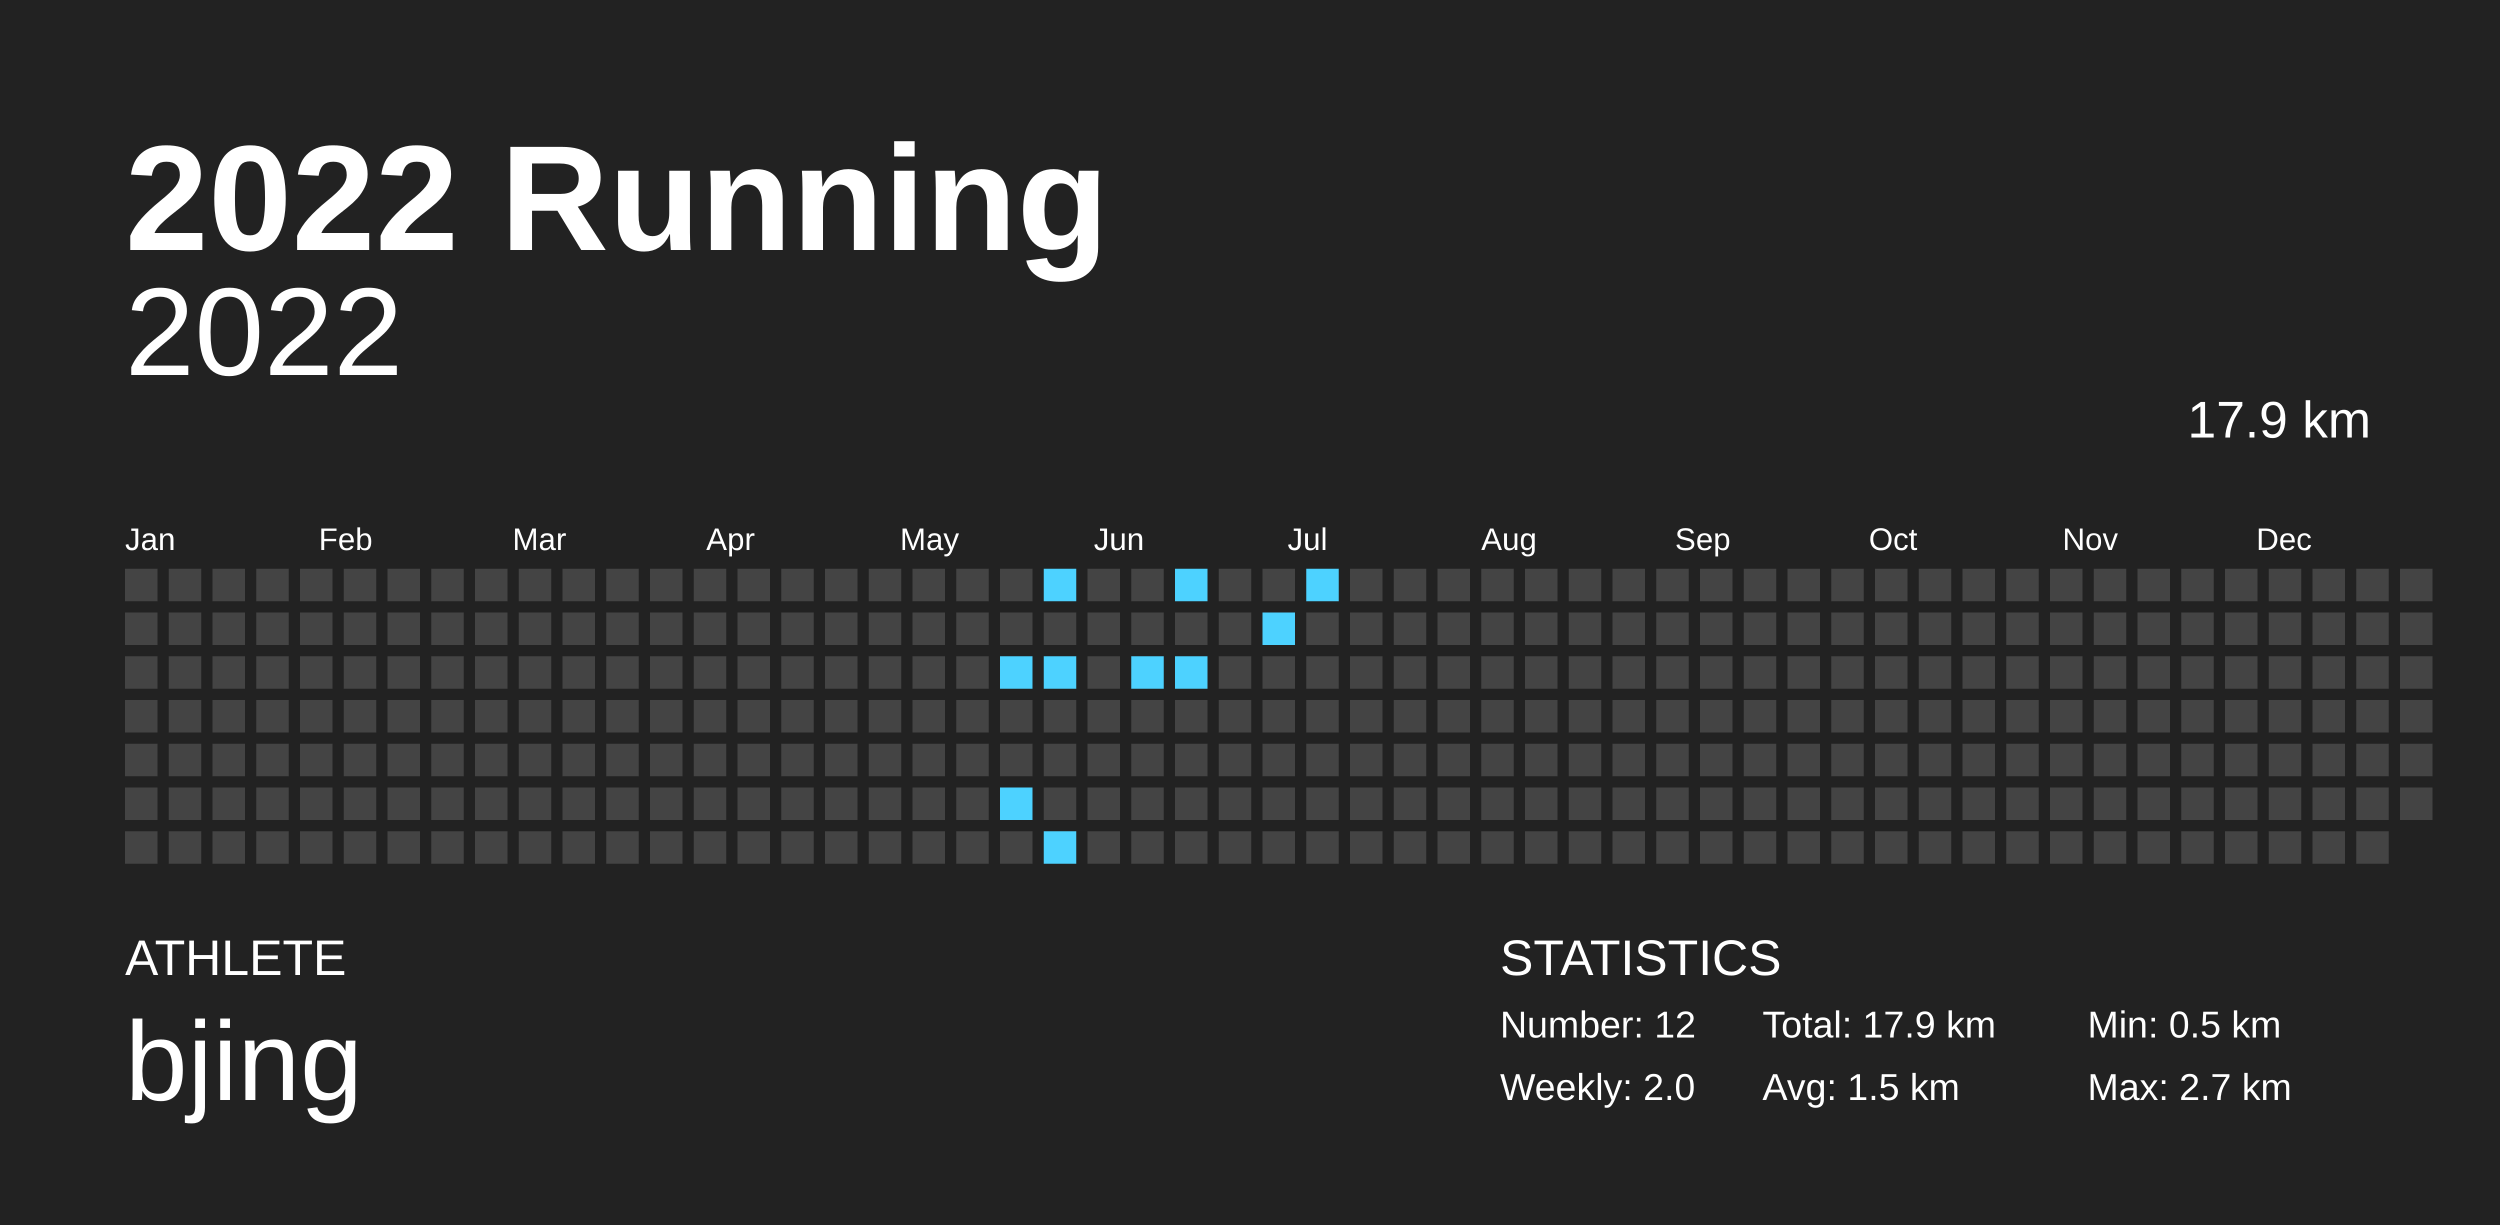
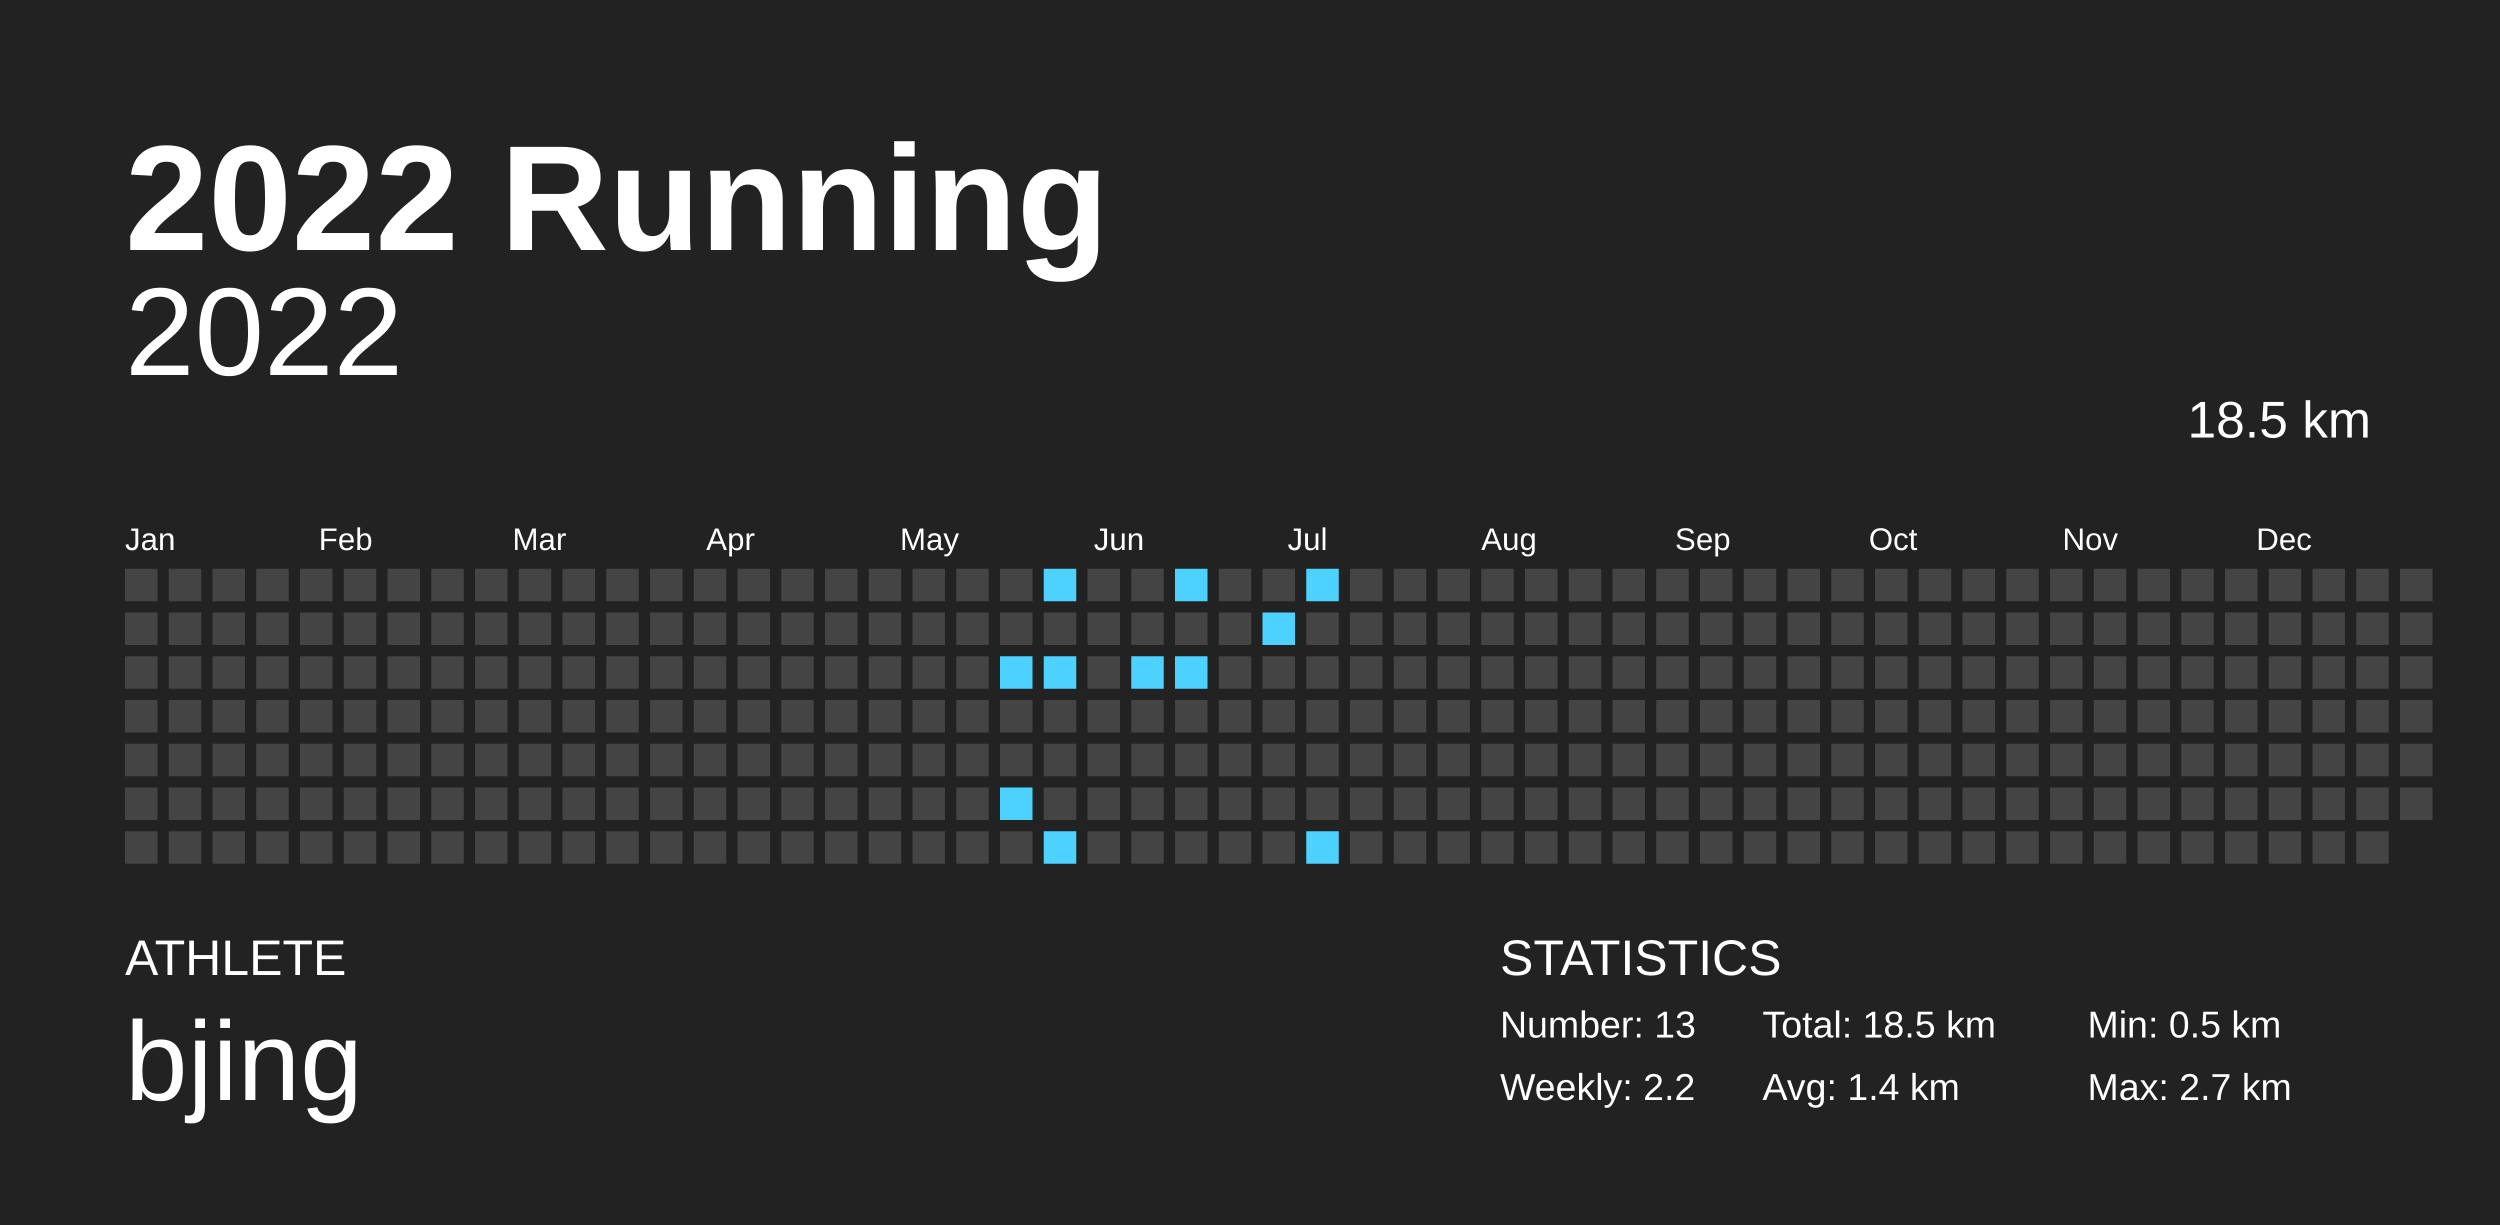
<svg xmlns="http://www.w3.org/2000/svg" baseProfile="full" height="98mm" version="1.1" viewBox="0,0,200,98" width="200mm">
  <defs />
  <rect fill="#222222" height="98" width="200" x="0" y="0" />
  <text fill="#FFFFFF" style="font-size:12px; font-family:Arial; font-weight:bold;" x="10" y="20">2022 Running</text>
  <text fill="#FFFFFF" style="font-size:4px; font-family:Arial" x="10" y="78">ATHLETE</text>
  <text fill="#FFFFFF" style="font-size:9px; font-family:Arial" x="10" y="88">bjing</text>
  <text fill="#FFFFFF" style="font-size:4px; font-family:Arial" x="120" y="78">STATISTICS</text>
-   <text fill="#FFFFFF" style="font-size:3px; font-family:Arial" x="120" y="83">Number: 12</text>
-   <text fill="#FFFFFF" style="font-size:3px; font-family:Arial" x="120" y="88">Weekly: 2.0</text>
-   <text fill="#FFFFFF" style="font-size:3px; font-family:Arial" x="141" y="83">Total: 17.9 km</text>
-   <text fill="#FFFFFF" style="font-size:3px; font-family:Arial" x="141" y="88">Avg: 1.5 km</text>
+   <text fill="#FFFFFF" style="font-size:3px; font-family:Arial" x="120" y="83">Number: 13</text>
+   <text fill="#FFFFFF" style="font-size:3px; font-family:Arial" x="120" y="88">Weekly: 2.2</text>
+   <text fill="#FFFFFF" style="font-size:3px; font-family:Arial" x="141" y="83">Total: 18.5 km</text>
+   <text fill="#FFFFFF" style="font-size:3px; font-family:Arial" x="141" y="88">Avg: 1.4 km</text>
  <text fill="#FFFFFF" style="font-size:3px; font-family:Arial" x="167" y="83">Min: 0.5 km</text>
  <text fill="#FFFFFF" style="font-size:3px; font-family:Arial" x="167" y="88">Max: 2.7 km</text>
  <text alignment-baseline="hanging" fill="#FFFFFF" style="font-size:10.0px; font-family:Arial;" x="10" y="30">2022</text>
-   <text alignment-baseline="hanging" fill="#FFFFFF" style="font-size:4.125px; font-family:Arial;" x="175" y="35">17.9 km</text>
+   <text alignment-baseline="hanging" fill="#FFFFFF" style="font-size:4.125px; font-family:Arial;" x="175" y="35">18.5 km</text>
  <text fill="#FFFFFF" style="font-size:2.5px; font-family:Arial" x="10.0" y="44">Jan</text>
  <text fill="#FFFFFF" style="font-size:2.5px; font-family:Arial" x="25.5" y="44">Feb</text>
  <text fill="#FFFFFF" style="font-size:2.5px; font-family:Arial" x="41.0" y="44">Mar</text>
  <text fill="#FFFFFF" style="font-size:2.5px; font-family:Arial" x="56.5" y="44">Apr</text>
  <text fill="#FFFFFF" style="font-size:2.5px; font-family:Arial" x="72.0" y="44">May</text>
  <text fill="#FFFFFF" style="font-size:2.5px; font-family:Arial" x="87.5" y="44">Jun</text>
  <text fill="#FFFFFF" style="font-size:2.5px; font-family:Arial" x="103.0" y="44">Jul</text>
  <text fill="#FFFFFF" style="font-size:2.5px; font-family:Arial" x="118.5" y="44">Aug</text>
  <text fill="#FFFFFF" style="font-size:2.5px; font-family:Arial" x="134.0" y="44">Sep</text>
  <text fill="#FFFFFF" style="font-size:2.5px; font-family:Arial" x="149.5" y="44">Oct</text>
  <text fill="#FFFFFF" style="font-size:2.5px; font-family:Arial" x="165.0" y="44">Nov</text>
  <text fill="#FFFFFF" style="font-size:2.5px; font-family:Arial" x="180.5" y="44">Dec</text>
  <rect fill="#444444" height="2.6" width="2.6" x="10.0" y="45.5" />
  <rect fill="#444444" height="2.6" width="2.6" x="10.0" y="49.0" />
  <rect fill="#444444" height="2.6" width="2.6" x="10.0" y="52.5" />
  <rect fill="#444444" height="2.6" width="2.6" x="10.0" y="56.0" />
  <rect fill="#444444" height="2.6" width="2.6" x="10.0" y="59.5" />
  <rect fill="#444444" height="2.6" width="2.6" x="10.0" y="63.0" />
  <rect fill="#444444" height="2.6" width="2.6" x="10.0" y="66.5" />
  <rect fill="#444444" height="2.6" width="2.6" x="13.5" y="45.5" />
  <rect fill="#444444" height="2.6" width="2.6" x="13.5" y="49.0" />
  <rect fill="#444444" height="2.6" width="2.6" x="13.5" y="52.5" />
  <rect fill="#444444" height="2.6" width="2.6" x="13.5" y="56.0" />
  <rect fill="#444444" height="2.6" width="2.6" x="13.5" y="59.5" />
  <rect fill="#444444" height="2.6" width="2.6" x="13.5" y="63.0" />
  <rect fill="#444444" height="2.6" width="2.6" x="13.5" y="66.5" />
  <rect fill="#444444" height="2.6" width="2.6" x="17.0" y="45.5" />
  <rect fill="#444444" height="2.6" width="2.6" x="17.0" y="49.0" />
  <rect fill="#444444" height="2.6" width="2.6" x="17.0" y="52.5" />
  <rect fill="#444444" height="2.6" width="2.6" x="17.0" y="56.0" />
  <rect fill="#444444" height="2.6" width="2.6" x="17.0" y="59.5" />
  <rect fill="#444444" height="2.6" width="2.6" x="17.0" y="63.0" />
  <rect fill="#444444" height="2.6" width="2.6" x="17.0" y="66.5" />
  <rect fill="#444444" height="2.6" width="2.6" x="20.5" y="45.5" />
  <rect fill="#444444" height="2.6" width="2.6" x="20.5" y="49.0" />
  <rect fill="#444444" height="2.6" width="2.6" x="20.5" y="52.5" />
  <rect fill="#444444" height="2.6" width="2.6" x="20.5" y="56.0" />
  <rect fill="#444444" height="2.6" width="2.6" x="20.5" y="59.5" />
  <rect fill="#444444" height="2.6" width="2.6" x="20.5" y="63.0" />
  <rect fill="#444444" height="2.6" width="2.6" x="20.5" y="66.5" />
  <rect fill="#444444" height="2.6" width="2.6" x="24.0" y="45.5" />
  <rect fill="#444444" height="2.6" width="2.6" x="24.0" y="49.0" />
  <rect fill="#444444" height="2.6" width="2.6" x="24.0" y="52.5" />
  <rect fill="#444444" height="2.6" width="2.6" x="24.0" y="56.0" />
  <rect fill="#444444" height="2.6" width="2.6" x="24.0" y="59.5" />
  <rect fill="#444444" height="2.6" width="2.6" x="24.0" y="63.0" />
  <rect fill="#444444" height="2.6" width="2.6" x="24.0" y="66.5" />
  <rect fill="#444444" height="2.6" width="2.6" x="27.5" y="45.5" />
  <rect fill="#444444" height="2.6" width="2.6" x="27.5" y="49.0" />
  <rect fill="#444444" height="2.6" width="2.6" x="27.5" y="52.5" />
  <rect fill="#444444" height="2.6" width="2.6" x="27.5" y="56.0" />
  <rect fill="#444444" height="2.6" width="2.6" x="27.5" y="59.5" />
  <rect fill="#444444" height="2.6" width="2.6" x="27.5" y="63.0" />
  <rect fill="#444444" height="2.6" width="2.6" x="27.5" y="66.5" />
  <rect fill="#444444" height="2.6" width="2.6" x="31.0" y="45.5" />
  <rect fill="#444444" height="2.6" width="2.6" x="31.0" y="49.0" />
  <rect fill="#444444" height="2.6" width="2.6" x="31.0" y="52.5" />
  <rect fill="#444444" height="2.6" width="2.6" x="31.0" y="56.0" />
  <rect fill="#444444" height="2.6" width="2.6" x="31.0" y="59.5" />
  <rect fill="#444444" height="2.6" width="2.6" x="31.0" y="63.0" />
  <rect fill="#444444" height="2.6" width="2.6" x="31.0" y="66.5" />
  <rect fill="#444444" height="2.6" width="2.6" x="34.5" y="45.5" />
  <rect fill="#444444" height="2.6" width="2.6" x="34.5" y="49.0" />
  <rect fill="#444444" height="2.6" width="2.6" x="34.5" y="52.5" />
  <rect fill="#444444" height="2.6" width="2.6" x="34.5" y="56.0" />
  <rect fill="#444444" height="2.6" width="2.6" x="34.5" y="59.5" />
  <rect fill="#444444" height="2.6" width="2.6" x="34.5" y="63.0" />
  <rect fill="#444444" height="2.6" width="2.6" x="34.5" y="66.5" />
  <rect fill="#444444" height="2.6" width="2.6" x="38.0" y="45.5" />
  <rect fill="#444444" height="2.6" width="2.6" x="38.0" y="49.0" />
  <rect fill="#444444" height="2.6" width="2.6" x="38.0" y="52.5" />
  <rect fill="#444444" height="2.6" width="2.6" x="38.0" y="56.0" />
  <rect fill="#444444" height="2.6" width="2.6" x="38.0" y="59.5" />
  <rect fill="#444444" height="2.6" width="2.6" x="38.0" y="63.0" />
  <rect fill="#444444" height="2.6" width="2.6" x="38.0" y="66.5" />
  <rect fill="#444444" height="2.6" width="2.6" x="41.5" y="45.5" />
  <rect fill="#444444" height="2.6" width="2.6" x="41.5" y="49.0" />
  <rect fill="#444444" height="2.6" width="2.6" x="41.5" y="52.5" />
  <rect fill="#444444" height="2.6" width="2.6" x="41.5" y="56.0" />
  <rect fill="#444444" height="2.6" width="2.6" x="41.5" y="59.5" />
  <rect fill="#444444" height="2.6" width="2.6" x="41.5" y="63.0" />
  <rect fill="#444444" height="2.6" width="2.6" x="41.5" y="66.5" />
  <rect fill="#444444" height="2.6" width="2.6" x="45.0" y="45.5" />
  <rect fill="#444444" height="2.6" width="2.6" x="45.0" y="49.0" />
  <rect fill="#444444" height="2.6" width="2.6" x="45.0" y="52.5" />
  <rect fill="#444444" height="2.6" width="2.6" x="45.0" y="56.0" />
  <rect fill="#444444" height="2.6" width="2.6" x="45.0" y="59.5" />
  <rect fill="#444444" height="2.6" width="2.6" x="45.0" y="63.0" />
  <rect fill="#444444" height="2.6" width="2.6" x="45.0" y="66.5" />
  <rect fill="#444444" height="2.6" width="2.6" x="48.5" y="45.5" />
  <rect fill="#444444" height="2.6" width="2.6" x="48.5" y="49.0" />
  <rect fill="#444444" height="2.6" width="2.6" x="48.5" y="52.5" />
  <rect fill="#444444" height="2.6" width="2.6" x="48.5" y="56.0" />
  <rect fill="#444444" height="2.6" width="2.6" x="48.5" y="59.5" />
  <rect fill="#444444" height="2.6" width="2.6" x="48.5" y="63.0" />
  <rect fill="#444444" height="2.6" width="2.6" x="48.5" y="66.5" />
  <rect fill="#444444" height="2.6" width="2.6" x="52.0" y="45.5" />
  <rect fill="#444444" height="2.6" width="2.6" x="52.0" y="49.0" />
  <rect fill="#444444" height="2.6" width="2.6" x="52.0" y="52.5" />
  <rect fill="#444444" height="2.6" width="2.6" x="52.0" y="56.0" />
  <rect fill="#444444" height="2.6" width="2.6" x="52.0" y="59.5" />
  <rect fill="#444444" height="2.6" width="2.6" x="52.0" y="63.0" />
  <rect fill="#444444" height="2.6" width="2.6" x="52.0" y="66.5" />
  <rect fill="#444444" height="2.6" width="2.6" x="55.5" y="45.5" />
  <rect fill="#444444" height="2.6" width="2.6" x="55.5" y="49.0" />
  <rect fill="#444444" height="2.6" width="2.6" x="55.5" y="52.5" />
  <rect fill="#444444" height="2.6" width="2.6" x="55.5" y="56.0" />
  <rect fill="#444444" height="2.6" width="2.6" x="55.5" y="59.5" />
  <rect fill="#444444" height="2.6" width="2.6" x="55.5" y="63.0" />
  <rect fill="#444444" height="2.6" width="2.6" x="55.5" y="66.5" />
  <rect fill="#444444" height="2.6" width="2.6" x="59.0" y="45.5" />
  <rect fill="#444444" height="2.6" width="2.6" x="59.0" y="49.0" />
  <rect fill="#444444" height="2.6" width="2.6" x="59.0" y="52.5" />
  <rect fill="#444444" height="2.6" width="2.6" x="59.0" y="56.0" />
  <rect fill="#444444" height="2.6" width="2.6" x="59.0" y="59.5" />
  <rect fill="#444444" height="2.6" width="2.6" x="59.0" y="63.0" />
  <rect fill="#444444" height="2.6" width="2.6" x="59.0" y="66.5" />
  <rect fill="#444444" height="2.6" width="2.6" x="62.5" y="45.5" />
  <rect fill="#444444" height="2.6" width="2.6" x="62.5" y="49.0" />
  <rect fill="#444444" height="2.6" width="2.6" x="62.5" y="52.5" />
  <rect fill="#444444" height="2.6" width="2.6" x="62.5" y="56.0" />
  <rect fill="#444444" height="2.6" width="2.6" x="62.5" y="59.5" />
  <rect fill="#444444" height="2.6" width="2.6" x="62.5" y="63.0" />
  <rect fill="#444444" height="2.6" width="2.6" x="62.5" y="66.5" />
  <rect fill="#444444" height="2.6" width="2.6" x="66.0" y="45.5" />
  <rect fill="#444444" height="2.6" width="2.6" x="66.0" y="49.0" />
  <rect fill="#444444" height="2.6" width="2.6" x="66.0" y="52.5" />
  <rect fill="#444444" height="2.6" width="2.6" x="66.0" y="56.0" />
  <rect fill="#444444" height="2.6" width="2.6" x="66.0" y="59.5" />
  <rect fill="#444444" height="2.6" width="2.6" x="66.0" y="63.0" />
  <rect fill="#444444" height="2.6" width="2.6" x="66.0" y="66.5" />
  <rect fill="#444444" height="2.6" width="2.6" x="69.5" y="45.5" />
  <rect fill="#444444" height="2.6" width="2.6" x="69.5" y="49.0" />
  <rect fill="#444444" height="2.6" width="2.6" x="69.5" y="52.5" />
  <rect fill="#444444" height="2.6" width="2.6" x="69.5" y="56.0" />
  <rect fill="#444444" height="2.6" width="2.6" x="69.5" y="59.5" />
  <rect fill="#444444" height="2.6" width="2.6" x="69.5" y="63.0" />
  <rect fill="#444444" height="2.6" width="2.6" x="69.5" y="66.5" />
  <rect fill="#444444" height="2.6" width="2.6" x="73.0" y="45.5" />
  <rect fill="#444444" height="2.6" width="2.6" x="73.0" y="49.0" />
  <rect fill="#444444" height="2.6" width="2.6" x="73.0" y="52.5" />
  <rect fill="#444444" height="2.6" width="2.6" x="73.0" y="56.0" />
  <rect fill="#444444" height="2.6" width="2.6" x="73.0" y="59.5" />
  <rect fill="#444444" height="2.6" width="2.6" x="73.0" y="63.0" />
  <rect fill="#444444" height="2.6" width="2.6" x="73.0" y="66.5" />
  <rect fill="#444444" height="2.6" width="2.6" x="76.5" y="45.5" />
  <rect fill="#444444" height="2.6" width="2.6" x="76.5" y="49.0" />
  <rect fill="#444444" height="2.6" width="2.6" x="76.5" y="52.5" />
  <rect fill="#444444" height="2.6" width="2.6" x="76.5" y="56.0" />
  <rect fill="#444444" height="2.6" width="2.6" x="76.5" y="59.5" />
  <rect fill="#444444" height="2.6" width="2.6" x="76.5" y="63.0" />
  <rect fill="#444444" height="2.6" width="2.6" x="76.5" y="66.5" />
  <rect fill="#444444" height="2.6" width="2.6" x="80.0" y="45.5" />
  <rect fill="#444444" height="2.6" width="2.6" x="80.0" y="49.0" />
  <rect fill="#4dd2ff" height="2.6" width="2.6" x="80.0" y="52.5" />
  <rect fill="#444444" height="2.6" width="2.6" x="80.0" y="56.0" />
  <rect fill="#444444" height="2.6" width="2.6" x="80.0" y="59.5" />
  <rect fill="#4dd2ff" height="2.6" width="2.6" x="80.0" y="63.0" />
  <rect fill="#444444" height="2.6" width="2.6" x="80.0" y="66.5" />
  <rect fill="#4dd2ff" height="2.6" width="2.6" x="83.5" y="45.5" />
  <rect fill="#444444" height="2.6" width="2.6" x="83.5" y="49.0" />
  <rect fill="#4dd2ff" height="2.6" width="2.6" x="83.5" y="52.5" />
  <rect fill="#444444" height="2.6" width="2.6" x="83.5" y="56.0" />
  <rect fill="#444444" height="2.6" width="2.6" x="83.5" y="59.5" />
  <rect fill="#444444" height="2.6" width="2.6" x="83.5" y="63.0" />
  <rect fill="#4dd2ff" height="2.6" width="2.6" x="83.5" y="66.5" />
  <rect fill="#444444" height="2.6" width="2.6" x="87.0" y="45.5" />
  <rect fill="#444444" height="2.6" width="2.6" x="87.0" y="49.0" />
  <rect fill="#444444" height="2.6" width="2.6" x="87.0" y="52.5" />
  <rect fill="#444444" height="2.6" width="2.6" x="87.0" y="56.0" />
  <rect fill="#444444" height="2.6" width="2.6" x="87.0" y="59.5" />
  <rect fill="#444444" height="2.6" width="2.6" x="87.0" y="63.0" />
  <rect fill="#444444" height="2.6" width="2.6" x="87.0" y="66.5" />
  <rect fill="#444444" height="2.6" width="2.6" x="90.5" y="45.5" />
  <rect fill="#444444" height="2.6" width="2.6" x="90.5" y="49.0" />
  <rect fill="#4dd2ff" height="2.6" width="2.6" x="90.5" y="52.5" />
  <rect fill="#444444" height="2.6" width="2.6" x="90.5" y="56.0" />
  <rect fill="#444444" height="2.6" width="2.6" x="90.5" y="59.5" />
  <rect fill="#444444" height="2.6" width="2.6" x="90.5" y="63.0" />
  <rect fill="#444444" height="2.6" width="2.6" x="90.5" y="66.5" />
  <rect fill="#4dd2ff" height="2.6" width="2.6" x="94.0" y="45.5" />
  <rect fill="#444444" height="2.6" width="2.6" x="94.0" y="49.0" />
  <rect fill="#4dd2ff" height="2.6" width="2.6" x="94.0" y="52.5" />
  <rect fill="#444444" height="2.6" width="2.6" x="94.0" y="56.0" />
  <rect fill="#444444" height="2.6" width="2.6" x="94.0" y="59.5" />
  <rect fill="#444444" height="2.6" width="2.6" x="94.0" y="63.0" />
  <rect fill="#444444" height="2.6" width="2.6" x="94.0" y="66.5" />
  <rect fill="#444444" height="2.6" width="2.6" x="97.5" y="45.5" />
  <rect fill="#444444" height="2.6" width="2.6" x="97.5" y="49.0" />
  <rect fill="#444444" height="2.6" width="2.6" x="97.5" y="52.5" />
  <rect fill="#444444" height="2.6" width="2.6" x="97.5" y="56.0" />
  <rect fill="#444444" height="2.6" width="2.6" x="97.5" y="59.5" />
  <rect fill="#444444" height="2.6" width="2.6" x="97.5" y="63.0" />
  <rect fill="#444444" height="2.6" width="2.6" x="97.5" y="66.5" />
  <rect fill="#444444" height="2.6" width="2.6" x="101.0" y="45.5" />
  <rect fill="#4dd2ff" height="2.6" width="2.6" x="101.0" y="49.0" />
  <rect fill="#444444" height="2.6" width="2.6" x="101.0" y="52.5" />
  <rect fill="#444444" height="2.6" width="2.6" x="101.0" y="56.0" />
  <rect fill="#444444" height="2.6" width="2.6" x="101.0" y="59.5" />
  <rect fill="#444444" height="2.6" width="2.6" x="101.0" y="63.0" />
  <rect fill="#444444" height="2.6" width="2.6" x="101.0" y="66.5" />
  <rect fill="#4dd2ff" height="2.6" width="2.6" x="104.5" y="45.5" />
  <rect fill="#444444" height="2.6" width="2.6" x="104.5" y="49.0" />
  <rect fill="#444444" height="2.6" width="2.6" x="104.5" y="52.5" />
  <rect fill="#444444" height="2.6" width="2.6" x="104.5" y="56.0" />
  <rect fill="#444444" height="2.6" width="2.6" x="104.5" y="59.5" />
  <rect fill="#444444" height="2.6" width="2.6" x="104.5" y="63.0" />
-   <rect fill="#444444" height="2.6" width="2.6" x="104.5" y="66.5" />
+   <rect fill="#4dd2ff" height="2.6" width="2.6" x="104.5" y="66.5" />
  <rect fill="#444444" height="2.6" width="2.6" x="108.0" y="45.5" />
  <rect fill="#444444" height="2.6" width="2.6" x="108.0" y="49.0" />
  <rect fill="#444444" height="2.6" width="2.6" x="108.0" y="52.5" />
  <rect fill="#444444" height="2.6" width="2.6" x="108.0" y="56.0" />
  <rect fill="#444444" height="2.6" width="2.6" x="108.0" y="59.5" />
  <rect fill="#444444" height="2.6" width="2.6" x="108.0" y="63.0" />
  <rect fill="#444444" height="2.6" width="2.6" x="108.0" y="66.5" />
  <rect fill="#444444" height="2.6" width="2.6" x="111.5" y="45.5" />
  <rect fill="#444444" height="2.6" width="2.6" x="111.5" y="49.0" />
  <rect fill="#444444" height="2.6" width="2.6" x="111.5" y="52.5" />
  <rect fill="#444444" height="2.6" width="2.6" x="111.5" y="56.0" />
  <rect fill="#444444" height="2.6" width="2.6" x="111.5" y="59.5" />
  <rect fill="#444444" height="2.6" width="2.6" x="111.5" y="63.0" />
  <rect fill="#444444" height="2.6" width="2.6" x="111.5" y="66.5" />
  <rect fill="#444444" height="2.6" width="2.6" x="115.0" y="45.5" />
  <rect fill="#444444" height="2.6" width="2.6" x="115.0" y="49.0" />
  <rect fill="#444444" height="2.6" width="2.6" x="115.0" y="52.5" />
  <rect fill="#444444" height="2.6" width="2.6" x="115.0" y="56.0" />
  <rect fill="#444444" height="2.6" width="2.6" x="115.0" y="59.5" />
  <rect fill="#444444" height="2.6" width="2.6" x="115.0" y="63.0" />
  <rect fill="#444444" height="2.6" width="2.6" x="115.0" y="66.5" />
  <rect fill="#444444" height="2.6" width="2.6" x="118.5" y="45.5" />
  <rect fill="#444444" height="2.6" width="2.6" x="118.5" y="49.0" />
  <rect fill="#444444" height="2.6" width="2.6" x="118.5" y="52.5" />
  <rect fill="#444444" height="2.6" width="2.6" x="118.5" y="56.0" />
  <rect fill="#444444" height="2.6" width="2.6" x="118.5" y="59.5" />
  <rect fill="#444444" height="2.6" width="2.6" x="118.5" y="63.0" />
  <rect fill="#444444" height="2.6" width="2.6" x="118.5" y="66.5" />
  <rect fill="#444444" height="2.6" width="2.6" x="122.0" y="45.5" />
  <rect fill="#444444" height="2.6" width="2.6" x="122.0" y="49.0" />
  <rect fill="#444444" height="2.6" width="2.6" x="122.0" y="52.5" />
  <rect fill="#444444" height="2.6" width="2.6" x="122.0" y="56.0" />
  <rect fill="#444444" height="2.6" width="2.6" x="122.0" y="59.5" />
  <rect fill="#444444" height="2.6" width="2.6" x="122.0" y="63.0" />
  <rect fill="#444444" height="2.6" width="2.6" x="122.0" y="66.5" />
  <rect fill="#444444" height="2.6" width="2.6" x="125.5" y="45.5" />
  <rect fill="#444444" height="2.6" width="2.6" x="125.5" y="49.0" />
  <rect fill="#444444" height="2.6" width="2.6" x="125.5" y="52.5" />
  <rect fill="#444444" height="2.6" width="2.6" x="125.5" y="56.0" />
  <rect fill="#444444" height="2.6" width="2.6" x="125.5" y="59.5" />
  <rect fill="#444444" height="2.6" width="2.6" x="125.5" y="63.0" />
  <rect fill="#444444" height="2.6" width="2.6" x="125.5" y="66.5" />
  <rect fill="#444444" height="2.6" width="2.6" x="129.0" y="45.5" />
  <rect fill="#444444" height="2.6" width="2.6" x="129.0" y="49.0" />
  <rect fill="#444444" height="2.6" width="2.6" x="129.0" y="52.5" />
  <rect fill="#444444" height="2.6" width="2.6" x="129.0" y="56.0" />
  <rect fill="#444444" height="2.6" width="2.6" x="129.0" y="59.5" />
  <rect fill="#444444" height="2.6" width="2.6" x="129.0" y="63.0" />
  <rect fill="#444444" height="2.6" width="2.6" x="129.0" y="66.5" />
  <rect fill="#444444" height="2.6" width="2.6" x="132.5" y="45.5" />
  <rect fill="#444444" height="2.6" width="2.6" x="132.5" y="49.0" />
  <rect fill="#444444" height="2.6" width="2.6" x="132.5" y="52.5" />
  <rect fill="#444444" height="2.6" width="2.6" x="132.5" y="56.0" />
  <rect fill="#444444" height="2.6" width="2.6" x="132.5" y="59.5" />
  <rect fill="#444444" height="2.6" width="2.6" x="132.5" y="63.0" />
  <rect fill="#444444" height="2.6" width="2.6" x="132.5" y="66.5" />
  <rect fill="#444444" height="2.6" width="2.6" x="136.0" y="45.5" />
  <rect fill="#444444" height="2.6" width="2.6" x="136.0" y="49.0" />
  <rect fill="#444444" height="2.6" width="2.6" x="136.0" y="52.5" />
  <rect fill="#444444" height="2.6" width="2.6" x="136.0" y="56.0" />
  <rect fill="#444444" height="2.6" width="2.6" x="136.0" y="59.5" />
  <rect fill="#444444" height="2.6" width="2.6" x="136.0" y="63.0" />
  <rect fill="#444444" height="2.6" width="2.6" x="136.0" y="66.5" />
  <rect fill="#444444" height="2.6" width="2.6" x="139.5" y="45.5" />
  <rect fill="#444444" height="2.6" width="2.6" x="139.5" y="49.0" />
  <rect fill="#444444" height="2.6" width="2.6" x="139.5" y="52.5" />
  <rect fill="#444444" height="2.6" width="2.6" x="139.5" y="56.0" />
  <rect fill="#444444" height="2.6" width="2.6" x="139.5" y="59.5" />
  <rect fill="#444444" height="2.6" width="2.6" x="139.5" y="63.0" />
  <rect fill="#444444" height="2.6" width="2.6" x="139.5" y="66.5" />
  <rect fill="#444444" height="2.6" width="2.6" x="143.0" y="45.5" />
  <rect fill="#444444" height="2.6" width="2.6" x="143.0" y="49.0" />
  <rect fill="#444444" height="2.6" width="2.6" x="143.0" y="52.5" />
  <rect fill="#444444" height="2.6" width="2.6" x="143.0" y="56.0" />
  <rect fill="#444444" height="2.6" width="2.6" x="143.0" y="59.5" />
  <rect fill="#444444" height="2.6" width="2.6" x="143.0" y="63.0" />
  <rect fill="#444444" height="2.6" width="2.6" x="143.0" y="66.5" />
  <rect fill="#444444" height="2.6" width="2.6" x="146.5" y="45.5" />
  <rect fill="#444444" height="2.6" width="2.6" x="146.5" y="49.0" />
  <rect fill="#444444" height="2.6" width="2.6" x="146.5" y="52.5" />
  <rect fill="#444444" height="2.6" width="2.6" x="146.5" y="56.0" />
  <rect fill="#444444" height="2.6" width="2.6" x="146.5" y="59.5" />
  <rect fill="#444444" height="2.6" width="2.6" x="146.5" y="63.0" />
  <rect fill="#444444" height="2.6" width="2.6" x="146.5" y="66.5" />
  <rect fill="#444444" height="2.6" width="2.6" x="150.0" y="45.5" />
  <rect fill="#444444" height="2.6" width="2.6" x="150.0" y="49.0" />
  <rect fill="#444444" height="2.6" width="2.6" x="150.0" y="52.5" />
  <rect fill="#444444" height="2.6" width="2.6" x="150.0" y="56.0" />
  <rect fill="#444444" height="2.6" width="2.6" x="150.0" y="59.5" />
  <rect fill="#444444" height="2.6" width="2.6" x="150.0" y="63.0" />
  <rect fill="#444444" height="2.6" width="2.6" x="150.0" y="66.5" />
  <rect fill="#444444" height="2.6" width="2.6" x="153.5" y="45.5" />
  <rect fill="#444444" height="2.6" width="2.6" x="153.5" y="49.0" />
  <rect fill="#444444" height="2.6" width="2.6" x="153.5" y="52.5" />
  <rect fill="#444444" height="2.6" width="2.6" x="153.5" y="56.0" />
  <rect fill="#444444" height="2.6" width="2.6" x="153.5" y="59.5" />
  <rect fill="#444444" height="2.6" width="2.6" x="153.5" y="63.0" />
  <rect fill="#444444" height="2.6" width="2.6" x="153.5" y="66.5" />
  <rect fill="#444444" height="2.6" width="2.6" x="157.0" y="45.5" />
  <rect fill="#444444" height="2.6" width="2.6" x="157.0" y="49.0" />
  <rect fill="#444444" height="2.6" width="2.6" x="157.0" y="52.5" />
  <rect fill="#444444" height="2.6" width="2.6" x="157.0" y="56.0" />
  <rect fill="#444444" height="2.6" width="2.6" x="157.0" y="59.5" />
  <rect fill="#444444" height="2.6" width="2.6" x="157.0" y="63.0" />
  <rect fill="#444444" height="2.6" width="2.6" x="157.0" y="66.5" />
  <rect fill="#444444" height="2.6" width="2.6" x="160.5" y="45.5" />
  <rect fill="#444444" height="2.6" width="2.6" x="160.5" y="49.0" />
  <rect fill="#444444" height="2.6" width="2.6" x="160.5" y="52.5" />
  <rect fill="#444444" height="2.6" width="2.6" x="160.5" y="56.0" />
  <rect fill="#444444" height="2.6" width="2.6" x="160.5" y="59.5" />
  <rect fill="#444444" height="2.6" width="2.6" x="160.5" y="63.0" />
  <rect fill="#444444" height="2.6" width="2.6" x="160.5" y="66.5" />
  <rect fill="#444444" height="2.6" width="2.6" x="164.0" y="45.5" />
  <rect fill="#444444" height="2.6" width="2.6" x="164.0" y="49.0" />
  <rect fill="#444444" height="2.6" width="2.6" x="164.0" y="52.5" />
  <rect fill="#444444" height="2.6" width="2.6" x="164.0" y="56.0" />
  <rect fill="#444444" height="2.6" width="2.6" x="164.0" y="59.5" />
  <rect fill="#444444" height="2.6" width="2.6" x="164.0" y="63.0" />
  <rect fill="#444444" height="2.6" width="2.6" x="164.0" y="66.5" />
  <rect fill="#444444" height="2.6" width="2.6" x="167.5" y="45.5" />
  <rect fill="#444444" height="2.6" width="2.6" x="167.5" y="49.0" />
  <rect fill="#444444" height="2.6" width="2.6" x="167.5" y="52.5" />
  <rect fill="#444444" height="2.6" width="2.6" x="167.5" y="56.0" />
  <rect fill="#444444" height="2.6" width="2.6" x="167.5" y="59.5" />
  <rect fill="#444444" height="2.6" width="2.6" x="167.5" y="63.0" />
  <rect fill="#444444" height="2.6" width="2.6" x="167.5" y="66.5" />
  <rect fill="#444444" height="2.6" width="2.6" x="171.0" y="45.5" />
  <rect fill="#444444" height="2.6" width="2.6" x="171.0" y="49.0" />
  <rect fill="#444444" height="2.6" width="2.6" x="171.0" y="52.5" />
  <rect fill="#444444" height="2.6" width="2.6" x="171.0" y="56.0" />
  <rect fill="#444444" height="2.6" width="2.6" x="171.0" y="59.5" />
  <rect fill="#444444" height="2.6" width="2.6" x="171.0" y="63.0" />
  <rect fill="#444444" height="2.6" width="2.6" x="171.0" y="66.5" />
  <rect fill="#444444" height="2.6" width="2.6" x="174.5" y="45.5" />
  <rect fill="#444444" height="2.6" width="2.6" x="174.5" y="49.0" />
  <rect fill="#444444" height="2.6" width="2.6" x="174.5" y="52.5" />
  <rect fill="#444444" height="2.6" width="2.6" x="174.5" y="56.0" />
  <rect fill="#444444" height="2.6" width="2.6" x="174.5" y="59.5" />
  <rect fill="#444444" height="2.6" width="2.6" x="174.5" y="63.0" />
  <rect fill="#444444" height="2.6" width="2.6" x="174.5" y="66.5" />
  <rect fill="#444444" height="2.6" width="2.6" x="178.0" y="45.5" />
  <rect fill="#444444" height="2.6" width="2.6" x="178.0" y="49.0" />
  <rect fill="#444444" height="2.6" width="2.6" x="178.0" y="52.5" />
  <rect fill="#444444" height="2.6" width="2.6" x="178.0" y="56.0" />
  <rect fill="#444444" height="2.6" width="2.6" x="178.0" y="59.5" />
  <rect fill="#444444" height="2.6" width="2.6" x="178.0" y="63.0" />
  <rect fill="#444444" height="2.6" width="2.6" x="178.0" y="66.5" />
  <rect fill="#444444" height="2.6" width="2.6" x="181.5" y="45.5" />
  <rect fill="#444444" height="2.6" width="2.6" x="181.5" y="49.0" />
  <rect fill="#444444" height="2.6" width="2.6" x="181.5" y="52.5" />
  <rect fill="#444444" height="2.6" width="2.6" x="181.5" y="56.0" />
  <rect fill="#444444" height="2.6" width="2.6" x="181.5" y="59.5" />
  <rect fill="#444444" height="2.6" width="2.6" x="181.5" y="63.0" />
  <rect fill="#444444" height="2.6" width="2.6" x="181.5" y="66.5" />
  <rect fill="#444444" height="2.6" width="2.6" x="185.0" y="45.5" />
  <rect fill="#444444" height="2.6" width="2.6" x="185.0" y="49.0" />
  <rect fill="#444444" height="2.6" width="2.6" x="185.0" y="52.5" />
  <rect fill="#444444" height="2.6" width="2.6" x="185.0" y="56.0" />
  <rect fill="#444444" height="2.6" width="2.6" x="185.0" y="59.5" />
  <rect fill="#444444" height="2.6" width="2.6" x="185.0" y="63.0" />
  <rect fill="#444444" height="2.6" width="2.6" x="185.0" y="66.5" />
  <rect fill="#444444" height="2.6" width="2.6" x="188.5" y="45.5" />
  <rect fill="#444444" height="2.6" width="2.6" x="188.5" y="49.0" />
  <rect fill="#444444" height="2.6" width="2.6" x="188.5" y="52.5" />
  <rect fill="#444444" height="2.6" width="2.6" x="188.5" y="56.0" />
  <rect fill="#444444" height="2.6" width="2.6" x="188.5" y="59.5" />
  <rect fill="#444444" height="2.6" width="2.6" x="188.5" y="63.0" />
  <rect fill="#444444" height="2.6" width="2.6" x="188.5" y="66.5" />
  <rect fill="#444444" height="2.6" width="2.6" x="192.0" y="45.5" />
  <rect fill="#444444" height="2.6" width="2.6" x="192.0" y="49.0" />
  <rect fill="#444444" height="2.6" width="2.6" x="192.0" y="52.5" />
  <rect fill="#444444" height="2.6" width="2.6" x="192.0" y="56.0" />
  <rect fill="#444444" height="2.6" width="2.6" x="192.0" y="59.5" />
  <rect fill="#444444" height="2.6" width="2.6" x="192.0" y="63.0" />
</svg>
